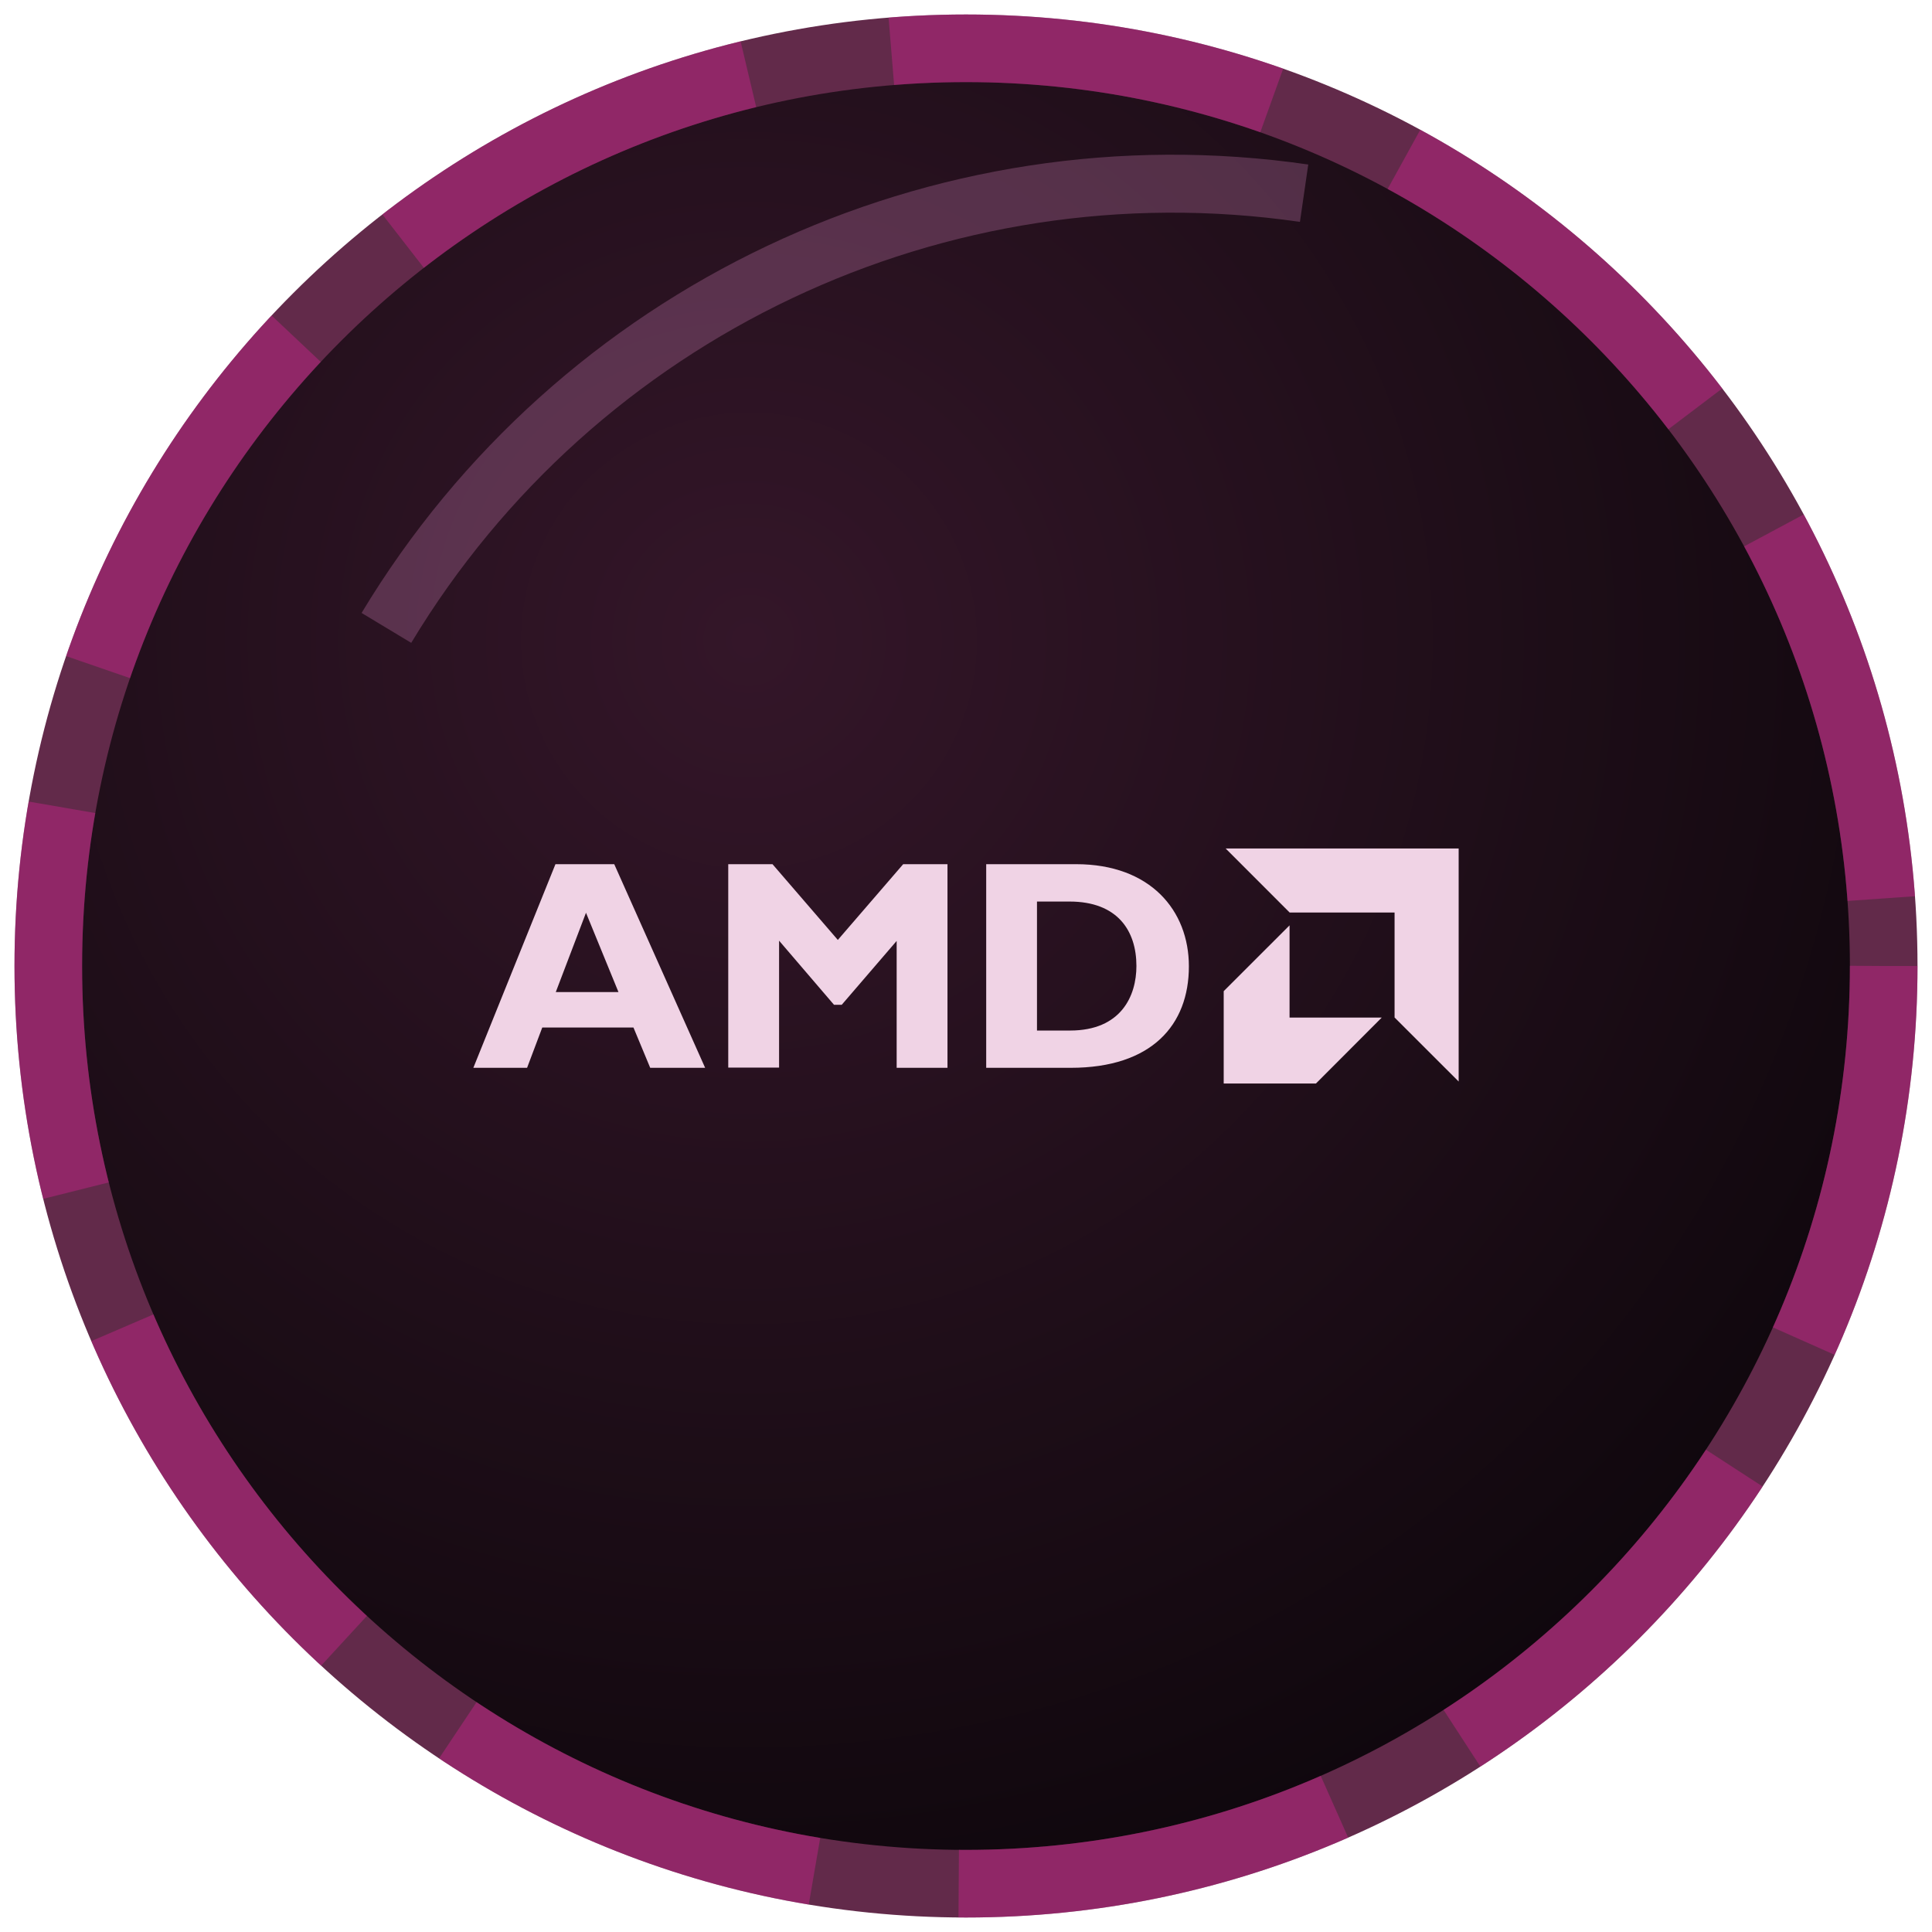
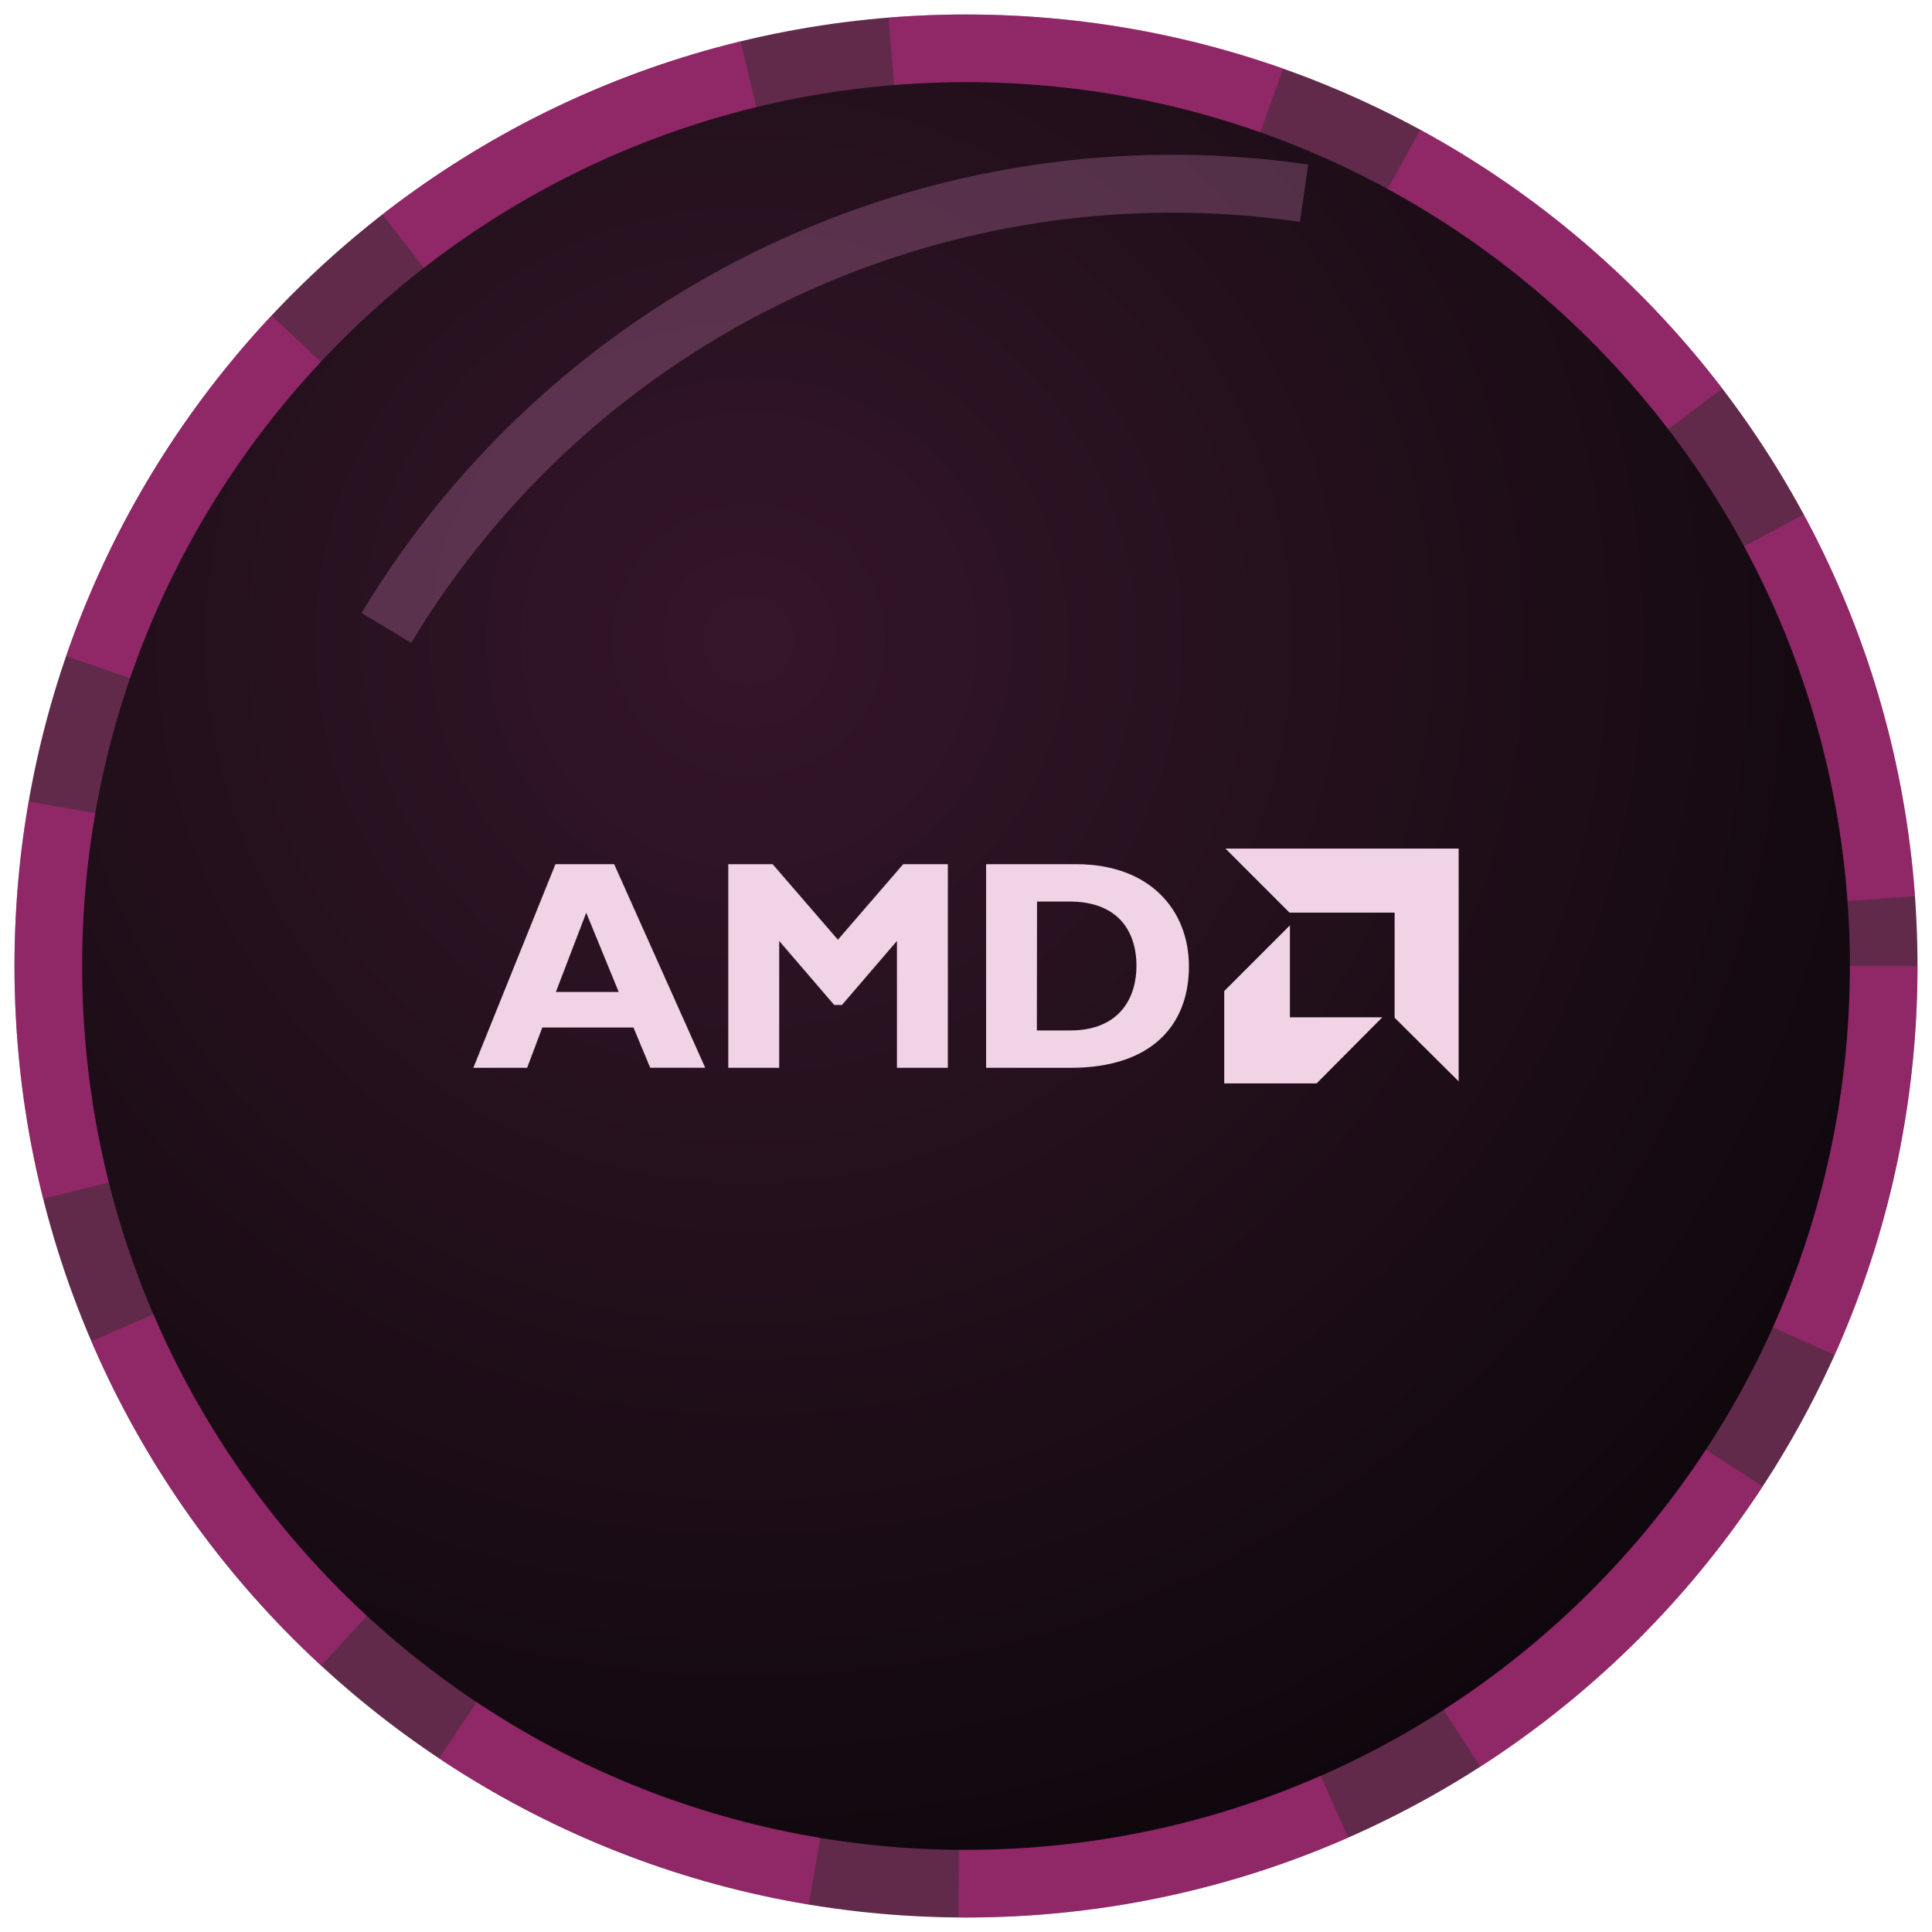
<svg xmlns="http://www.w3.org/2000/svg" viewBox="0 0 40 40" role="img" aria-label="AMD">
  <defs>
    <radialGradient id="g" cx="38%" cy="32%" r="72%">
      <stop offset="0%" stop-color="#341629" />
      <stop offset="70%" stop-color="#1a0c15" />
      <stop offset="100%" stop-color="#0f070d" />
    </radialGradient>
  </defs>
  <circle cx="20" cy="20" r="19" fill="url(#g)" stroke="#622a4a" stroke-width="1.4" />
  <circle cx="20" cy="20" r="19" fill="none" stroke="#c72389" stroke-width="1.4" stroke-dasharray="8 3" opacity="0.45" />
  <path d="M8 13 A19 19 0 0 1 27 4" stroke="#d886bd" stroke-width="1.2" fill="none" opacity="0.28" />
  <g transform="translate(9.8 9.8) scale(0.85)" fill="#f0d3e5">
-     <path d="M18.324 9.137l1.559 1.56h2.556v2.557L24 14.814V9.137zM2 9.52l-2 4.96h1.309l.37-.982H3.9l.408.982h1.338L3.432 9.52zm4.209 0v4.955h1.238v-3.092l1.338 1.562h.188l1.338-1.556v3.091h1.238V9.52H10.47l-1.592 1.845L7.287 9.52zm6.283 0v4.96h2.057c1.979 0 2.88-1.046 2.88-2.472 0-1.36-.937-2.488-2.747-2.488zm1.237.91h.792c1.17 0 1.63.711 1.63 1.57 0 .728-.372 1.572-1.616 1.572h-.806zm-10.985.273l.791 1.932H2.008zm17.137.307l-1.604 1.603v2.25h2.246l1.604-1.607h-2.246z" />
+     <path d="M18.32 9.14l1.56 1.56h2.56v2.56L24 14.81V9.14zM2 9.52l-2 4.96h1.31l.37-.982H3.9l.408.98h1.34L3.43 9.52zm4.21 0v4.96h1.24v-3.09l1.34 1.56h.188l1.34-1.56v3.09h1.24V9.52H10.47l-1.59 1.84L7.29 9.52zm6.28 0v4.96h2.06c1.98 0 2.88-1.05 2.88-2.47 0-1.36-.937-2.49-2.75-2.49zm1.24.91h.792c1.17 0 1.63.711 1.63 1.57 0 .728-.372 1.57-1.62 1.57h-.806zm-10.98.273l.791 1.93H2.01zm17.14.307l-1.6 1.6v2.25h2.25l1.6-1.61h-2.25z" />
  </g>
</svg>
